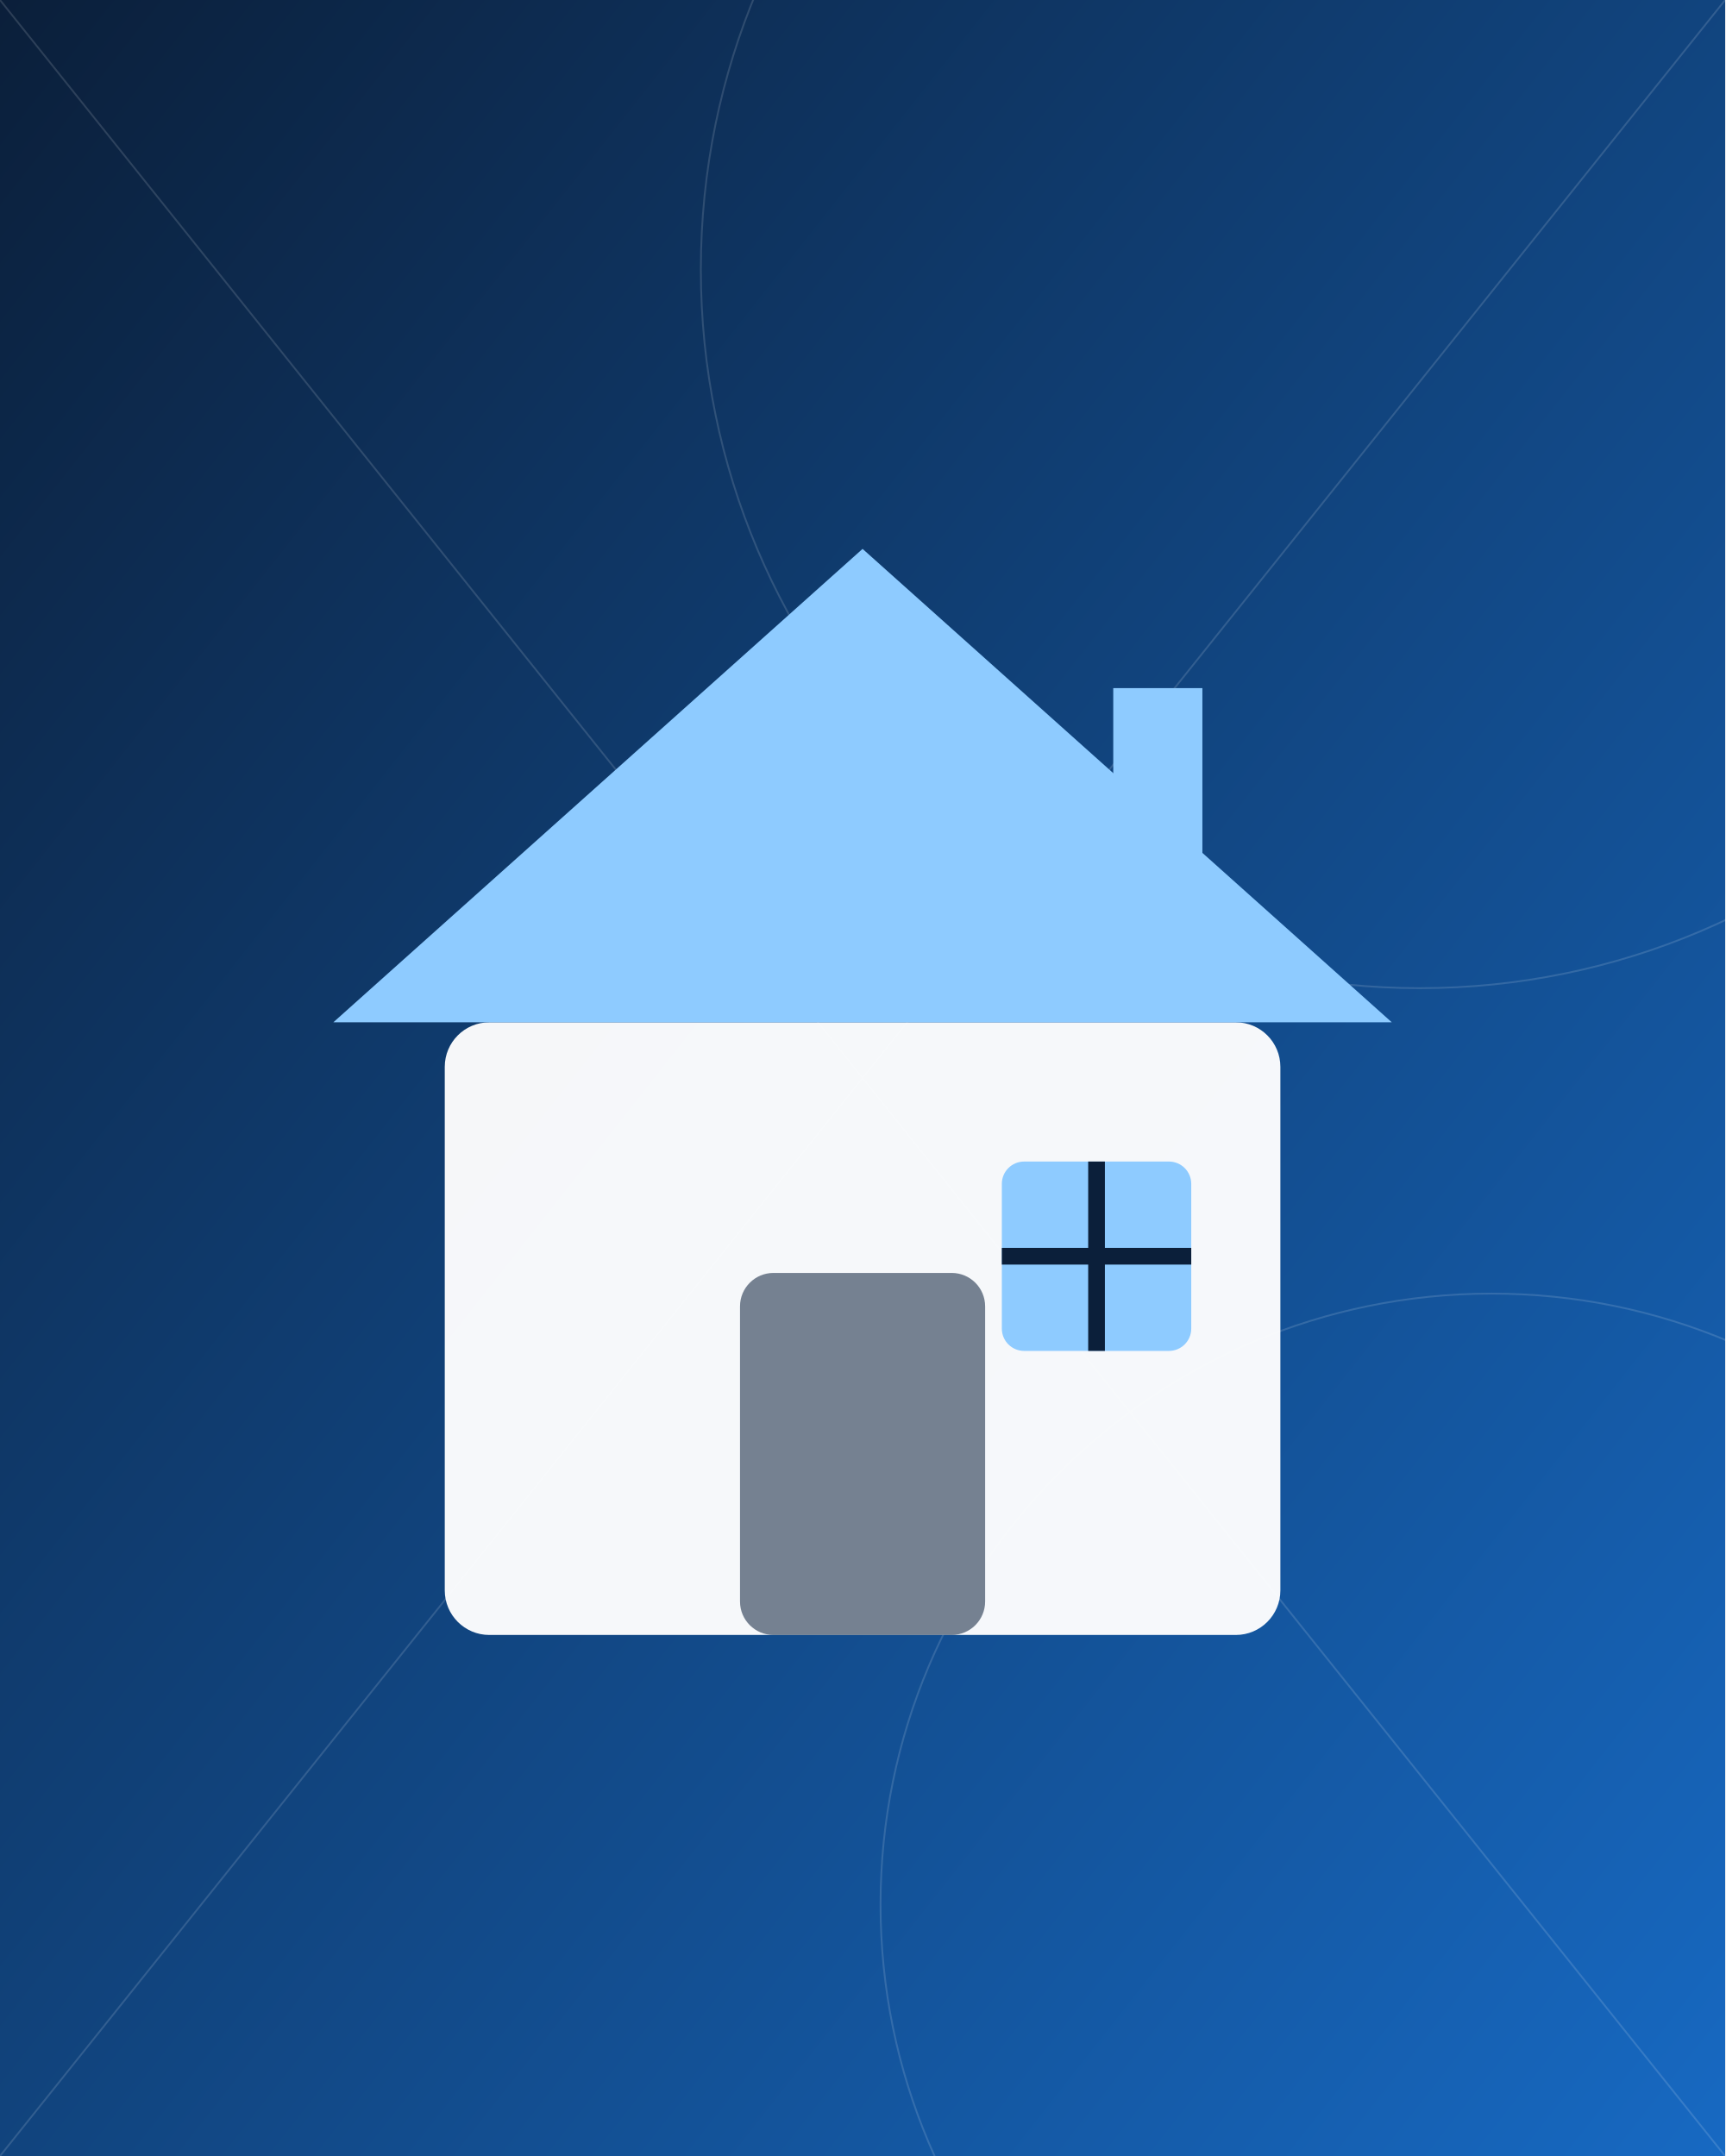
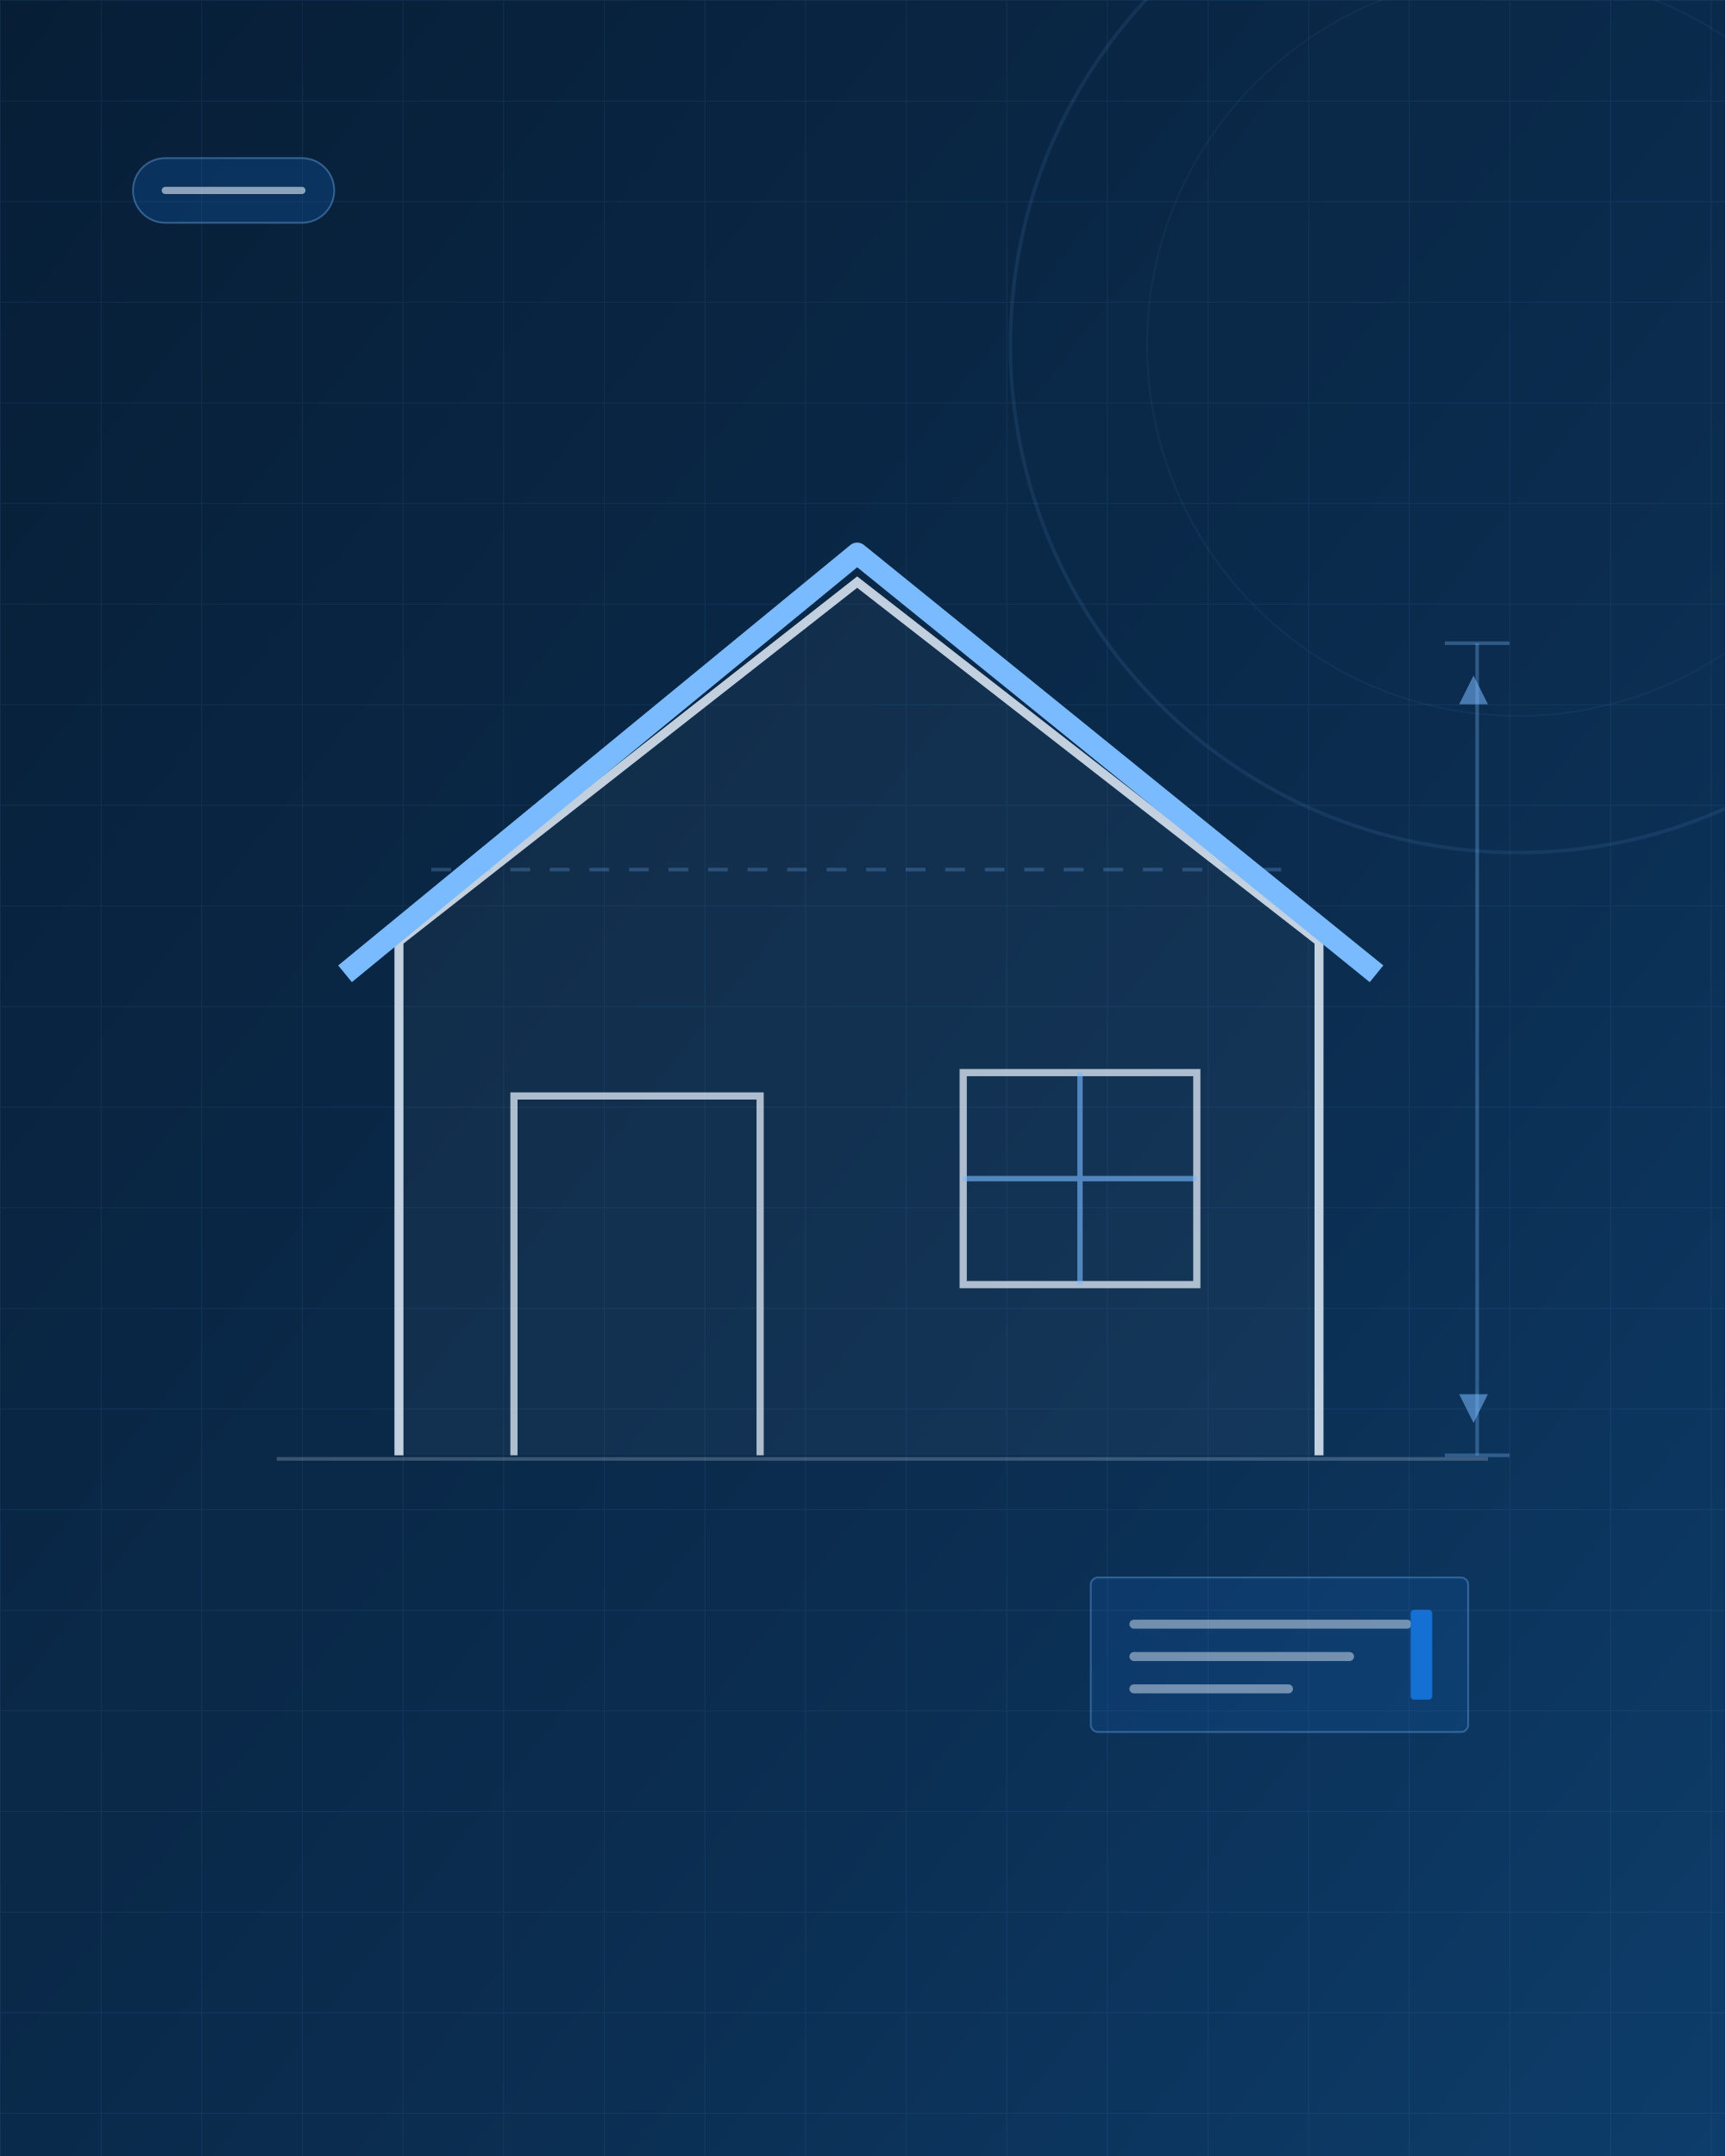
<svg xmlns="http://www.w3.org/2000/svg" width="960" height="1200" viewBox="0 0 960 1200">
  <defs>
    <linearGradient id="bg" x1="0" y1="0" x2="1" y2="1">
-       <stop offset="0%" stop-color="#0B1F3A" />
-       <stop offset="100%" stop-color="#1769C2" />
+       <stop offset="0%" stop-color="#071E36" />
+       <stop offset="62%" stop-color="#0B2D50" />
+       <stop offset="100%" stop-color="#0D3D6B" />
    </linearGradient>
+     <pattern id="grid" width="56" height="56" patternUnits="userSpaceOnUse">
+       <path d="M 56 0 L 0 0 0 56" fill="none" stroke="#7ABAFF" stroke-opacity="0.075" stroke-width="1" />
+     </pattern>
+     <filter id="glow" x="-50%" y="-50%" width="200%" height="200%">
+       <feGaussianBlur stdDeviation="8" result="blur" />
+       <feMerge>
+         <feMergeNode in="blur" />
+         <feMergeNode in="SourceGraphic" />
+       </feMerge>
+     </filter>
  </defs>
-   <rect width="960" height="1200" fill="url(#bg)" />
-   <g opacity="0.14" stroke="#ffffff" fill="none">
-     <circle cx="790" cy="150" r="400" />
-     <circle cx="830" cy="1060" r="340" />
-     <path d="M0 0 L960 1200" />
-     <path d="M960 0 L0 1200" />
+   <rect width="100%" height="100%" fill="url(#bg)" />
+   <rect width="100%" height="100%" fill="url(#grid)" />
+   <circle cx="88%" cy="16%" r="26%" fill="none" stroke="#7ABAFF" stroke-opacity="0.10" stroke-width="2" />
+   <circle cx="88%" cy="16%" r="19%" fill="none" stroke="#7ABAFF" stroke-opacity="0.055" stroke-width="1" />
+   <path d="M 4% 90% H 36%" stroke="#7ABAFF" stroke-opacity="0.26" stroke-width="2" />
+   <path d="M 4% 90% v -14" stroke="#7ABAFF" stroke-opacity="0.26" stroke-width="2" />
+   <g transform="translate(92 192)">
+     <path d="M62 620 H736" stroke="#EAF4FF" stroke-opacity="0.22" stroke-width="2" />
+     <path d="M130 618 V332 L385 132 L642 332 V618" fill="#FFFFFF" fill-opacity="0.035" stroke="#EAF4FF" stroke-opacity="0.82" stroke-width="5" />
+     <path d="M100 350 L385 116 L674 350" fill="none" stroke="#7ABAFF" stroke-width="12" stroke-linejoin="round" />
+     <path d="M194 618 V418 H331 V618" fill="none" stroke="#EAF4FF" stroke-opacity="0.72" stroke-width="4" />
+     <rect x="444" y="405" width="130" height="118" fill="none" stroke="#EAF4FF" stroke-opacity="0.72" stroke-width="4" />
+     <path d="M509 405 V523 M444 464 H574" stroke="#7ABAFF" stroke-opacity="0.62" stroke-width="3" />
+     <path d="M148 292 H624" stroke="#7ABAFF" stroke-opacity="0.25" stroke-dasharray="11 11" stroke-width="2" />
+     <path d="M730 166 V618" stroke="#7ABAFF" stroke-opacity="0.32" stroke-width="2" />
+     <path d="M712 166 H748 M712 618 H748" stroke="#7ABAFF" stroke-opacity="0.32" stroke-width="2" />
+     <path d="M728 184 l-8 16 h16 z M728 600 l-8-16 h16 z" fill="#7ABAFF" fill-opacity="0.55" />
+     <g transform="translate(515 686)">
+       <rect x="0" y="0" width="210" height="86" rx="4" fill="#1470D3" fill-opacity="0.16" stroke="#7ABAFF" stroke-opacity="0.35" />
+       <path d="M24 26 H176 M24 44 H144 M24 62 H110" stroke="#EAF4FF" stroke-opacity="0.46" stroke-width="5" stroke-linecap="round" />
+       <rect x="178" y="18" width="12" height="50" rx="2" fill="#1470D3" />
+     </g>
  </g>
-   <g transform="translate(480,600) scale(3.1)">
-     <rect x="-75" y="-10" width="150" height="110" rx="8" fill="#ffffff" fill-opacity="0.96" />
-     <polygon points="-95,-10 0,-95 95,-10" fill="#8ECBFF" />
-     <rect x="45" y="-70" width="16" height="35" fill="#8ECBFF" />
-     <rect x="25" y="15" width="34" height="34" rx="4" fill="#8ECBFF" />
-     <line x1="42" y1="15" x2="42" y2="49" stroke="#0B1F3A" stroke-width="3" />
-     <line x1="25" y1="32" x2="59" y2="32" stroke="#0B1F3A" stroke-width="3" />
-     <rect x="-22" y="35" width="44" height="65" rx="6" fill="#0B1F3A" fill-opacity="0.55" />
+   <g transform="translate(74 88)">
+     <rect width="112" height="36" rx="18" fill="#1470D3" fill-opacity="0.24" stroke="#7ABAFF" stroke-opacity="0.38" />
+     <path d="M18 18 H94" stroke="#EAF4FF" stroke-opacity="0.58" stroke-width="4" stroke-linecap="round" />
  </g>
</svg>
